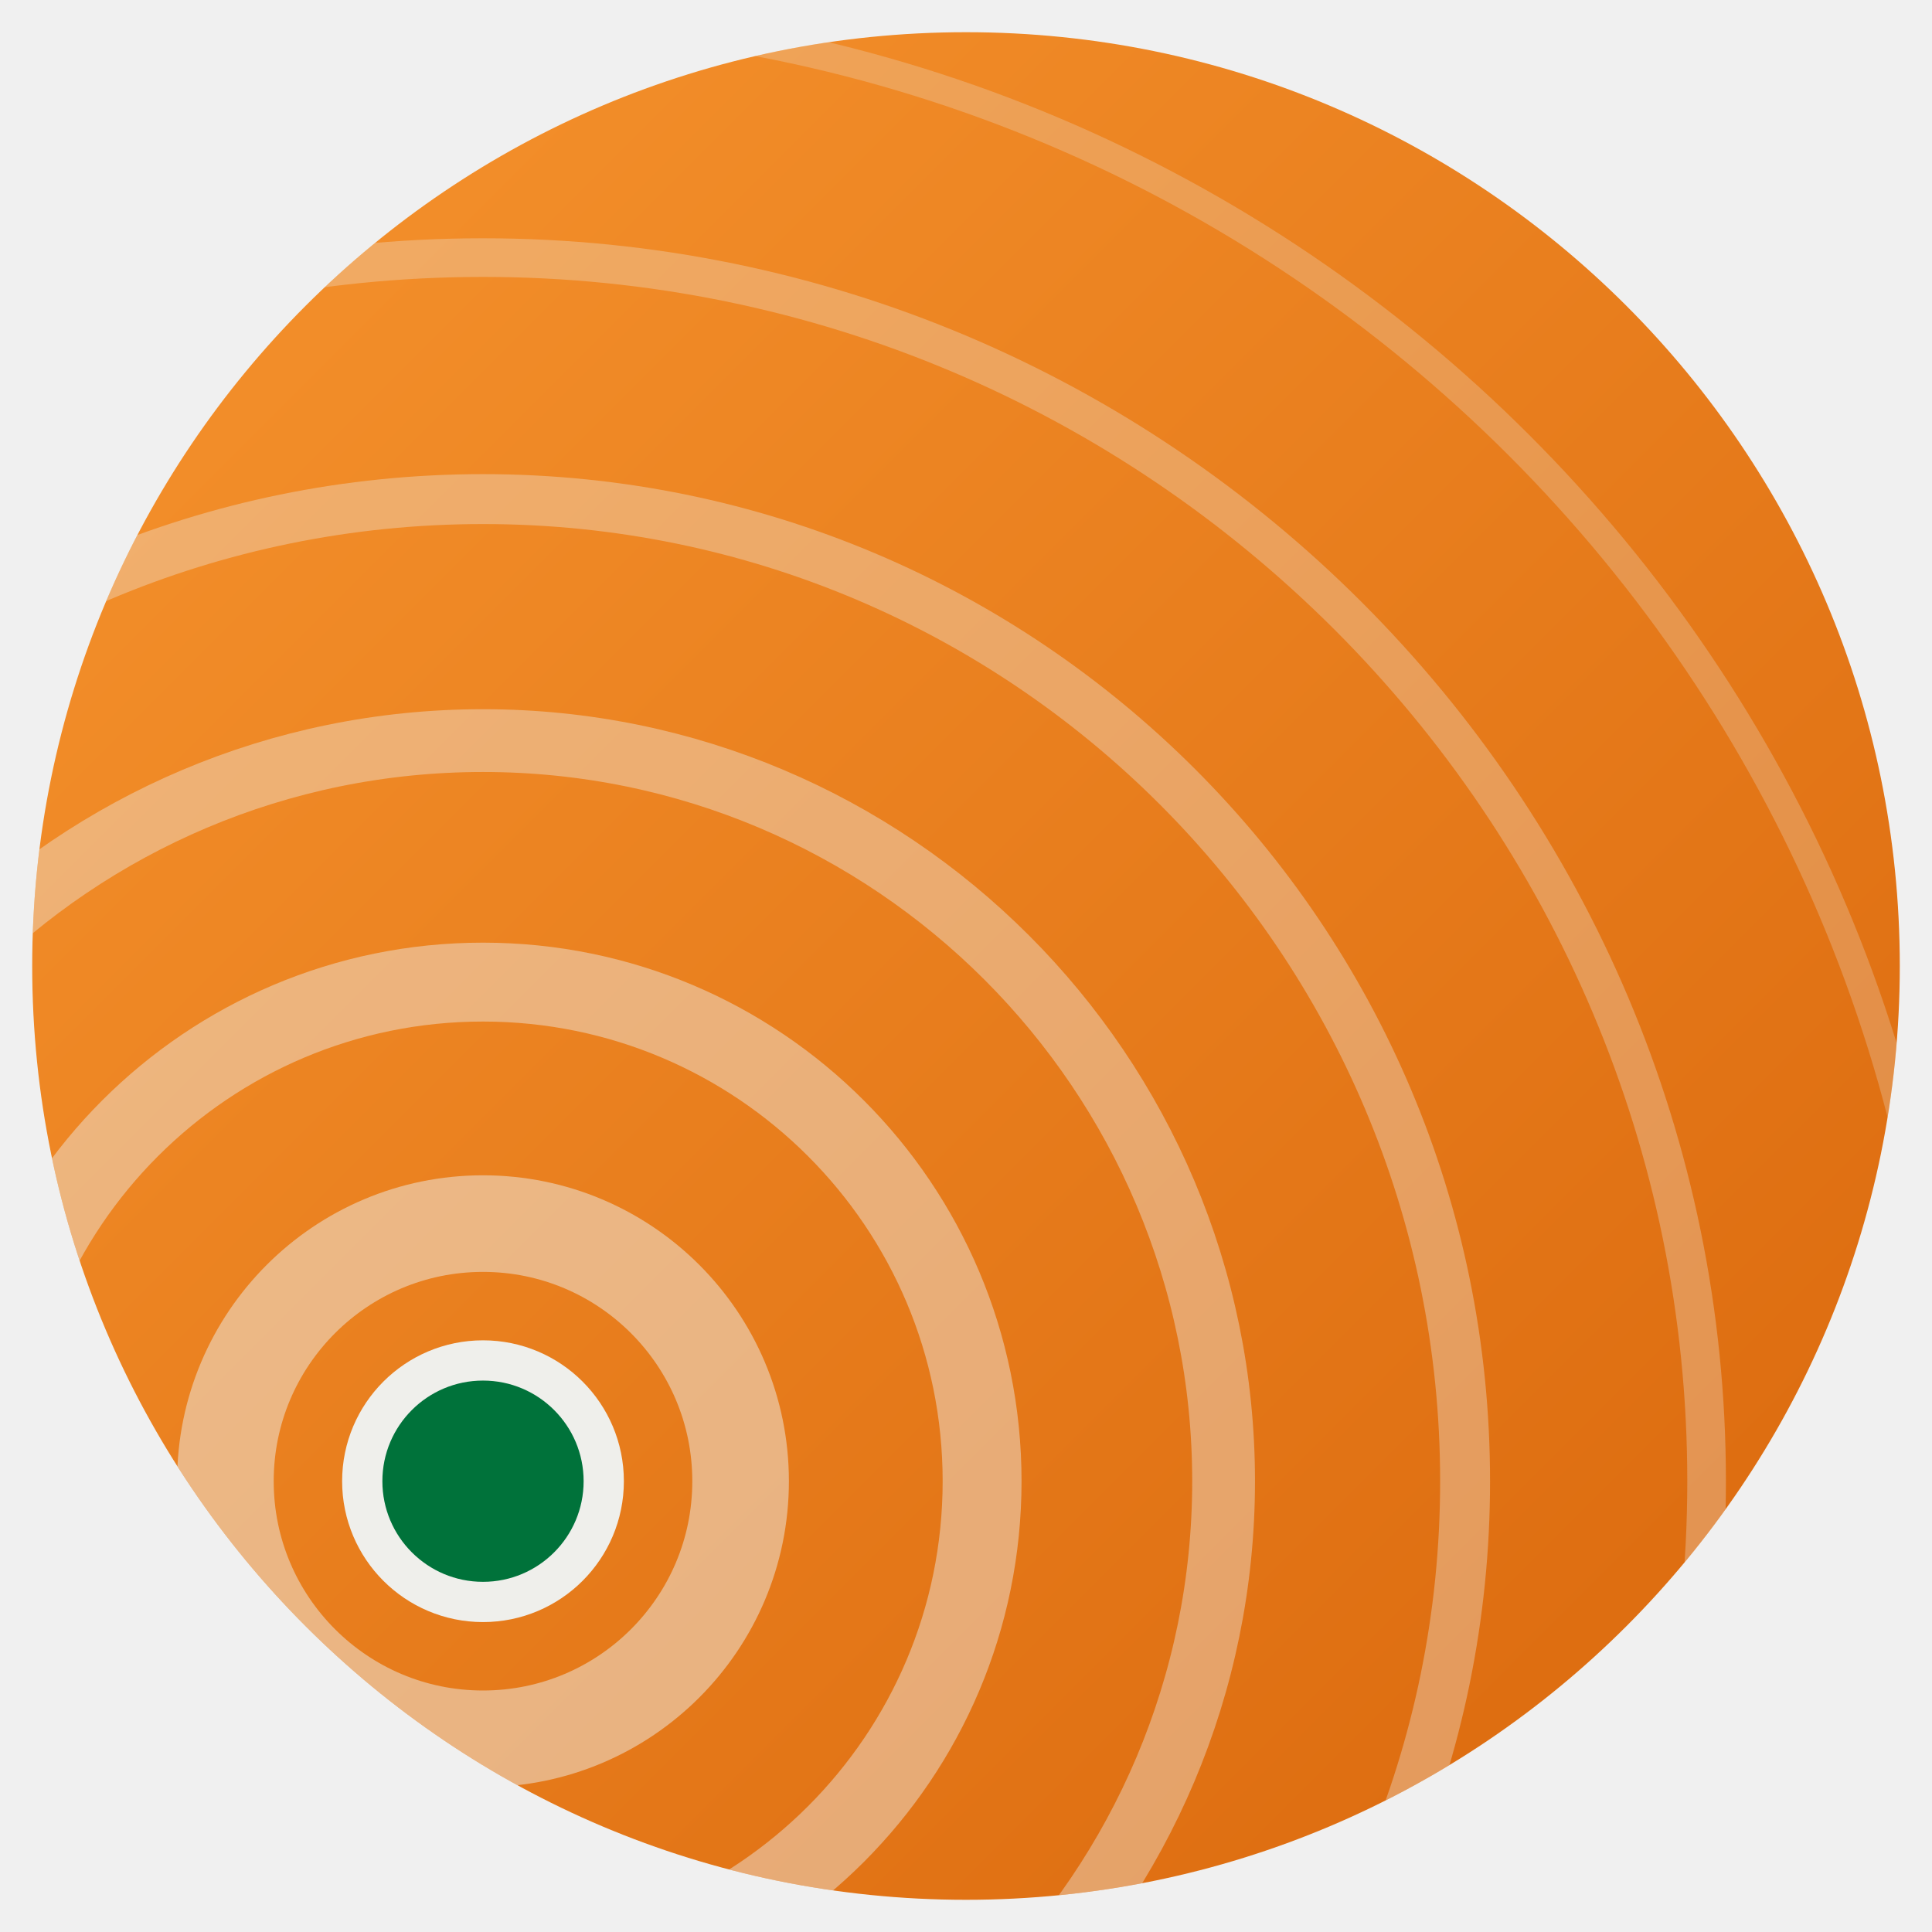
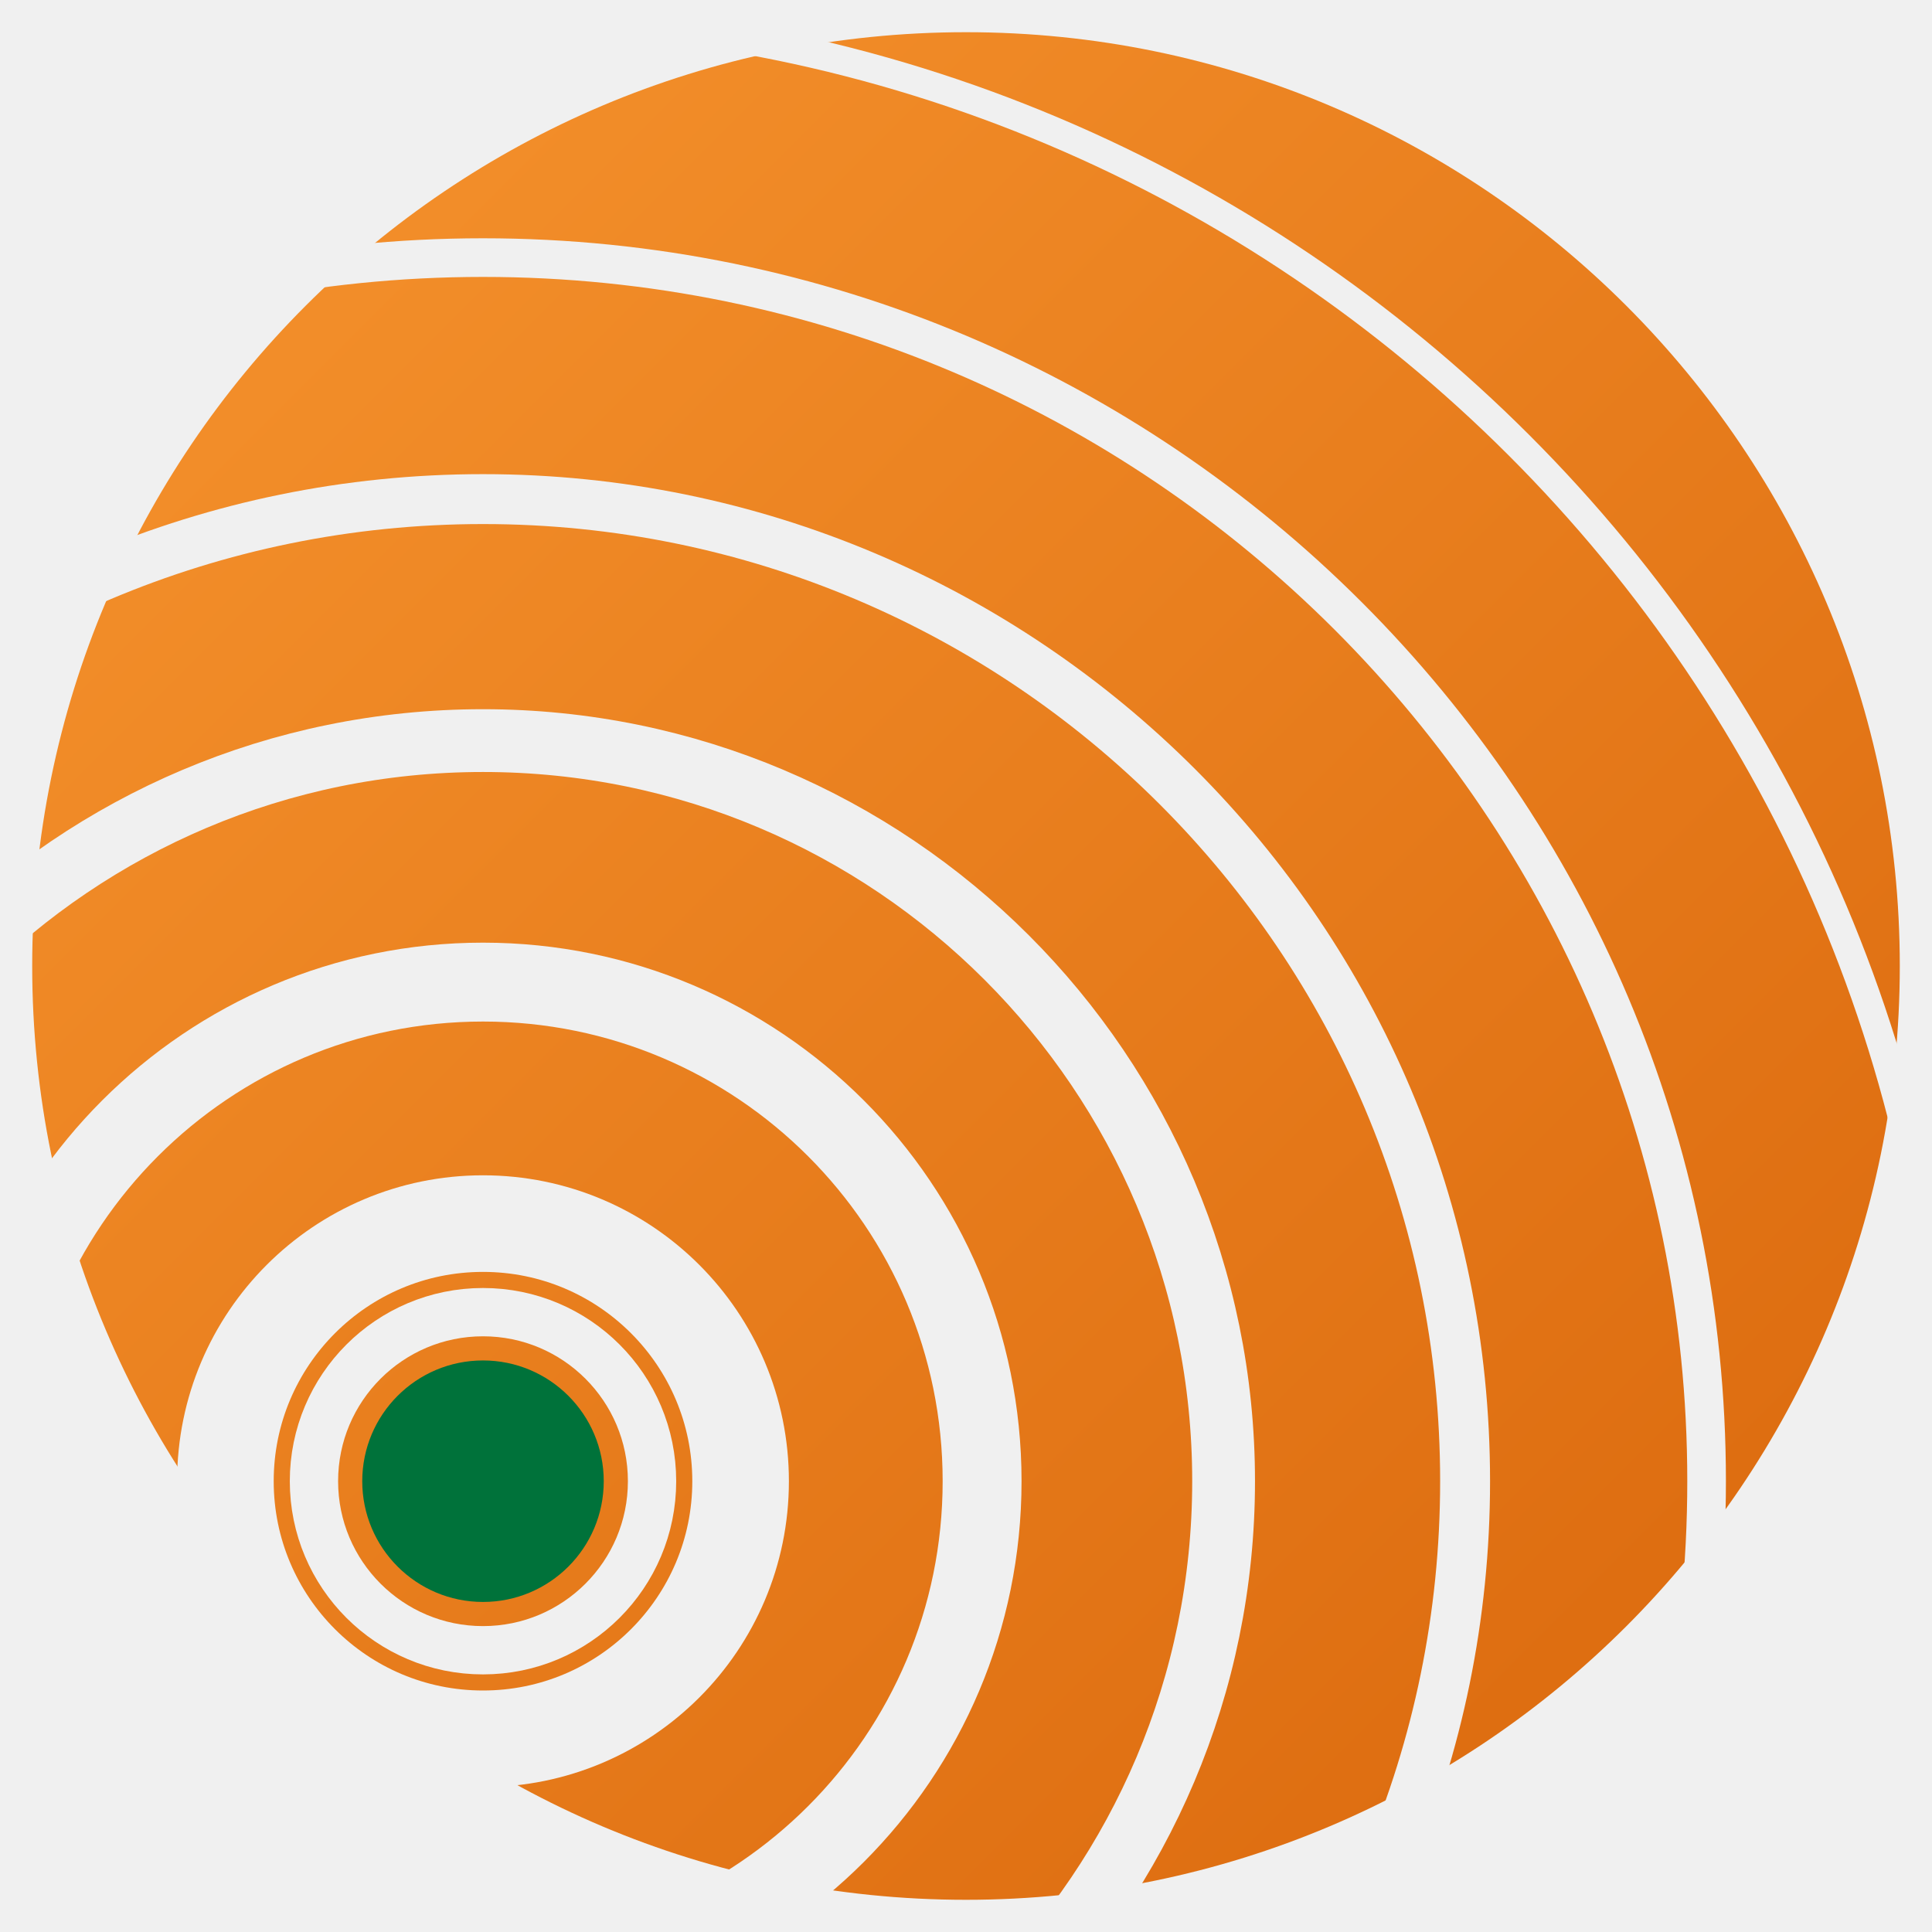
<svg xmlns="http://www.w3.org/2000/svg" viewBox="0 0 120 120" role="img" aria-label="Puls">
  <defs>
    <linearGradient id="bg" x1="0" y1="0" x2="1" y2="1">
      <stop offset="0" stop-color="#f7952f" />
      <stop offset="1" stop-color="#d9660b" />
    </linearGradient>
-     <clipPath id="disc">
-       <circle cx="60" cy="60" r="58" />
-     </clipPath>
+     <mask id="cut" maskUnits="userSpaceOnUse" x="0" y="0" width="120" height="120">
+       <circle cx="60" cy="60" r="58" fill="#fff" />
+       <circle cx="30" cy="92" r="16" fill="none" stroke="#000" stroke-width="6" />
+       <circle cx="30" cy="92" r="31" fill="none" stroke="#000" stroke-width="4.9" />
+       <circle cx="30" cy="92" r="46" fill="none" stroke="#000" stroke-width="3.9" />
+       <circle cx="30" cy="92" r="61" fill="none" stroke="#000" stroke-width="3.1" />
+       <circle cx="30" cy="92" r="76" fill="none" stroke="#000" stroke-width="2.4" />
+       <circle cx="30" cy="92" r="91" fill="none" stroke="#000" stroke-width="1.8" />
+       <circle cx="30" cy="92" r="106" fill="none" stroke="#000" stroke-width="1.3" />
+       <circle cx="30" cy="92" r="10.5" fill="none" stroke="#000" stroke-width="3" />
+     </mask>
  </defs>
-   <g clip-path="url(#disc)">
-     <rect width="120" height="120" fill="url(#bg)" />
-     <circle class="puls-ring" cx="30" cy="92" r="16" fill="none" stroke="#efefeb" stroke-width="6" stroke-opacity="0.5" />
-     <circle class="puls-ring" cx="30" cy="92" r="31" fill="none" stroke="#efefeb" stroke-width="4.9" stroke-opacity="0.45" />
-     <circle class="puls-ring" cx="30" cy="92" r="46" fill="none" stroke="#efefeb" stroke-width="3.9" stroke-opacity="0.4" />
-     <circle class="puls-ring" cx="30" cy="92" r="61" fill="none" stroke="#efefeb" stroke-width="3.1" stroke-opacity="0.35" />
-     <circle class="puls-ring" cx="30" cy="92" r="76" fill="none" stroke="#efefeb" stroke-width="2.4" stroke-opacity="0.3" />
-     <circle class="puls-ring" cx="30" cy="92" r="91" fill="none" stroke="#efefeb" stroke-width="1.8" stroke-opacity="0.25" />
-     <circle class="puls-ring" cx="30" cy="92" r="106" fill="none" stroke="#efefeb" stroke-width="1.3" stroke-opacity="0.2" />
-   </g>
-   <circle class="puls-source" cx="30" cy="92" r="7.5" fill="#00723a" stroke="#efefeb" stroke-width="2.5" />
+   <rect width="120" height="120" fill="url(#bg)" mask="url(#cut)" />
+   <circle class="puls-source" cx="30" cy="92" r="7.5" fill="#00723a" />
</svg>
